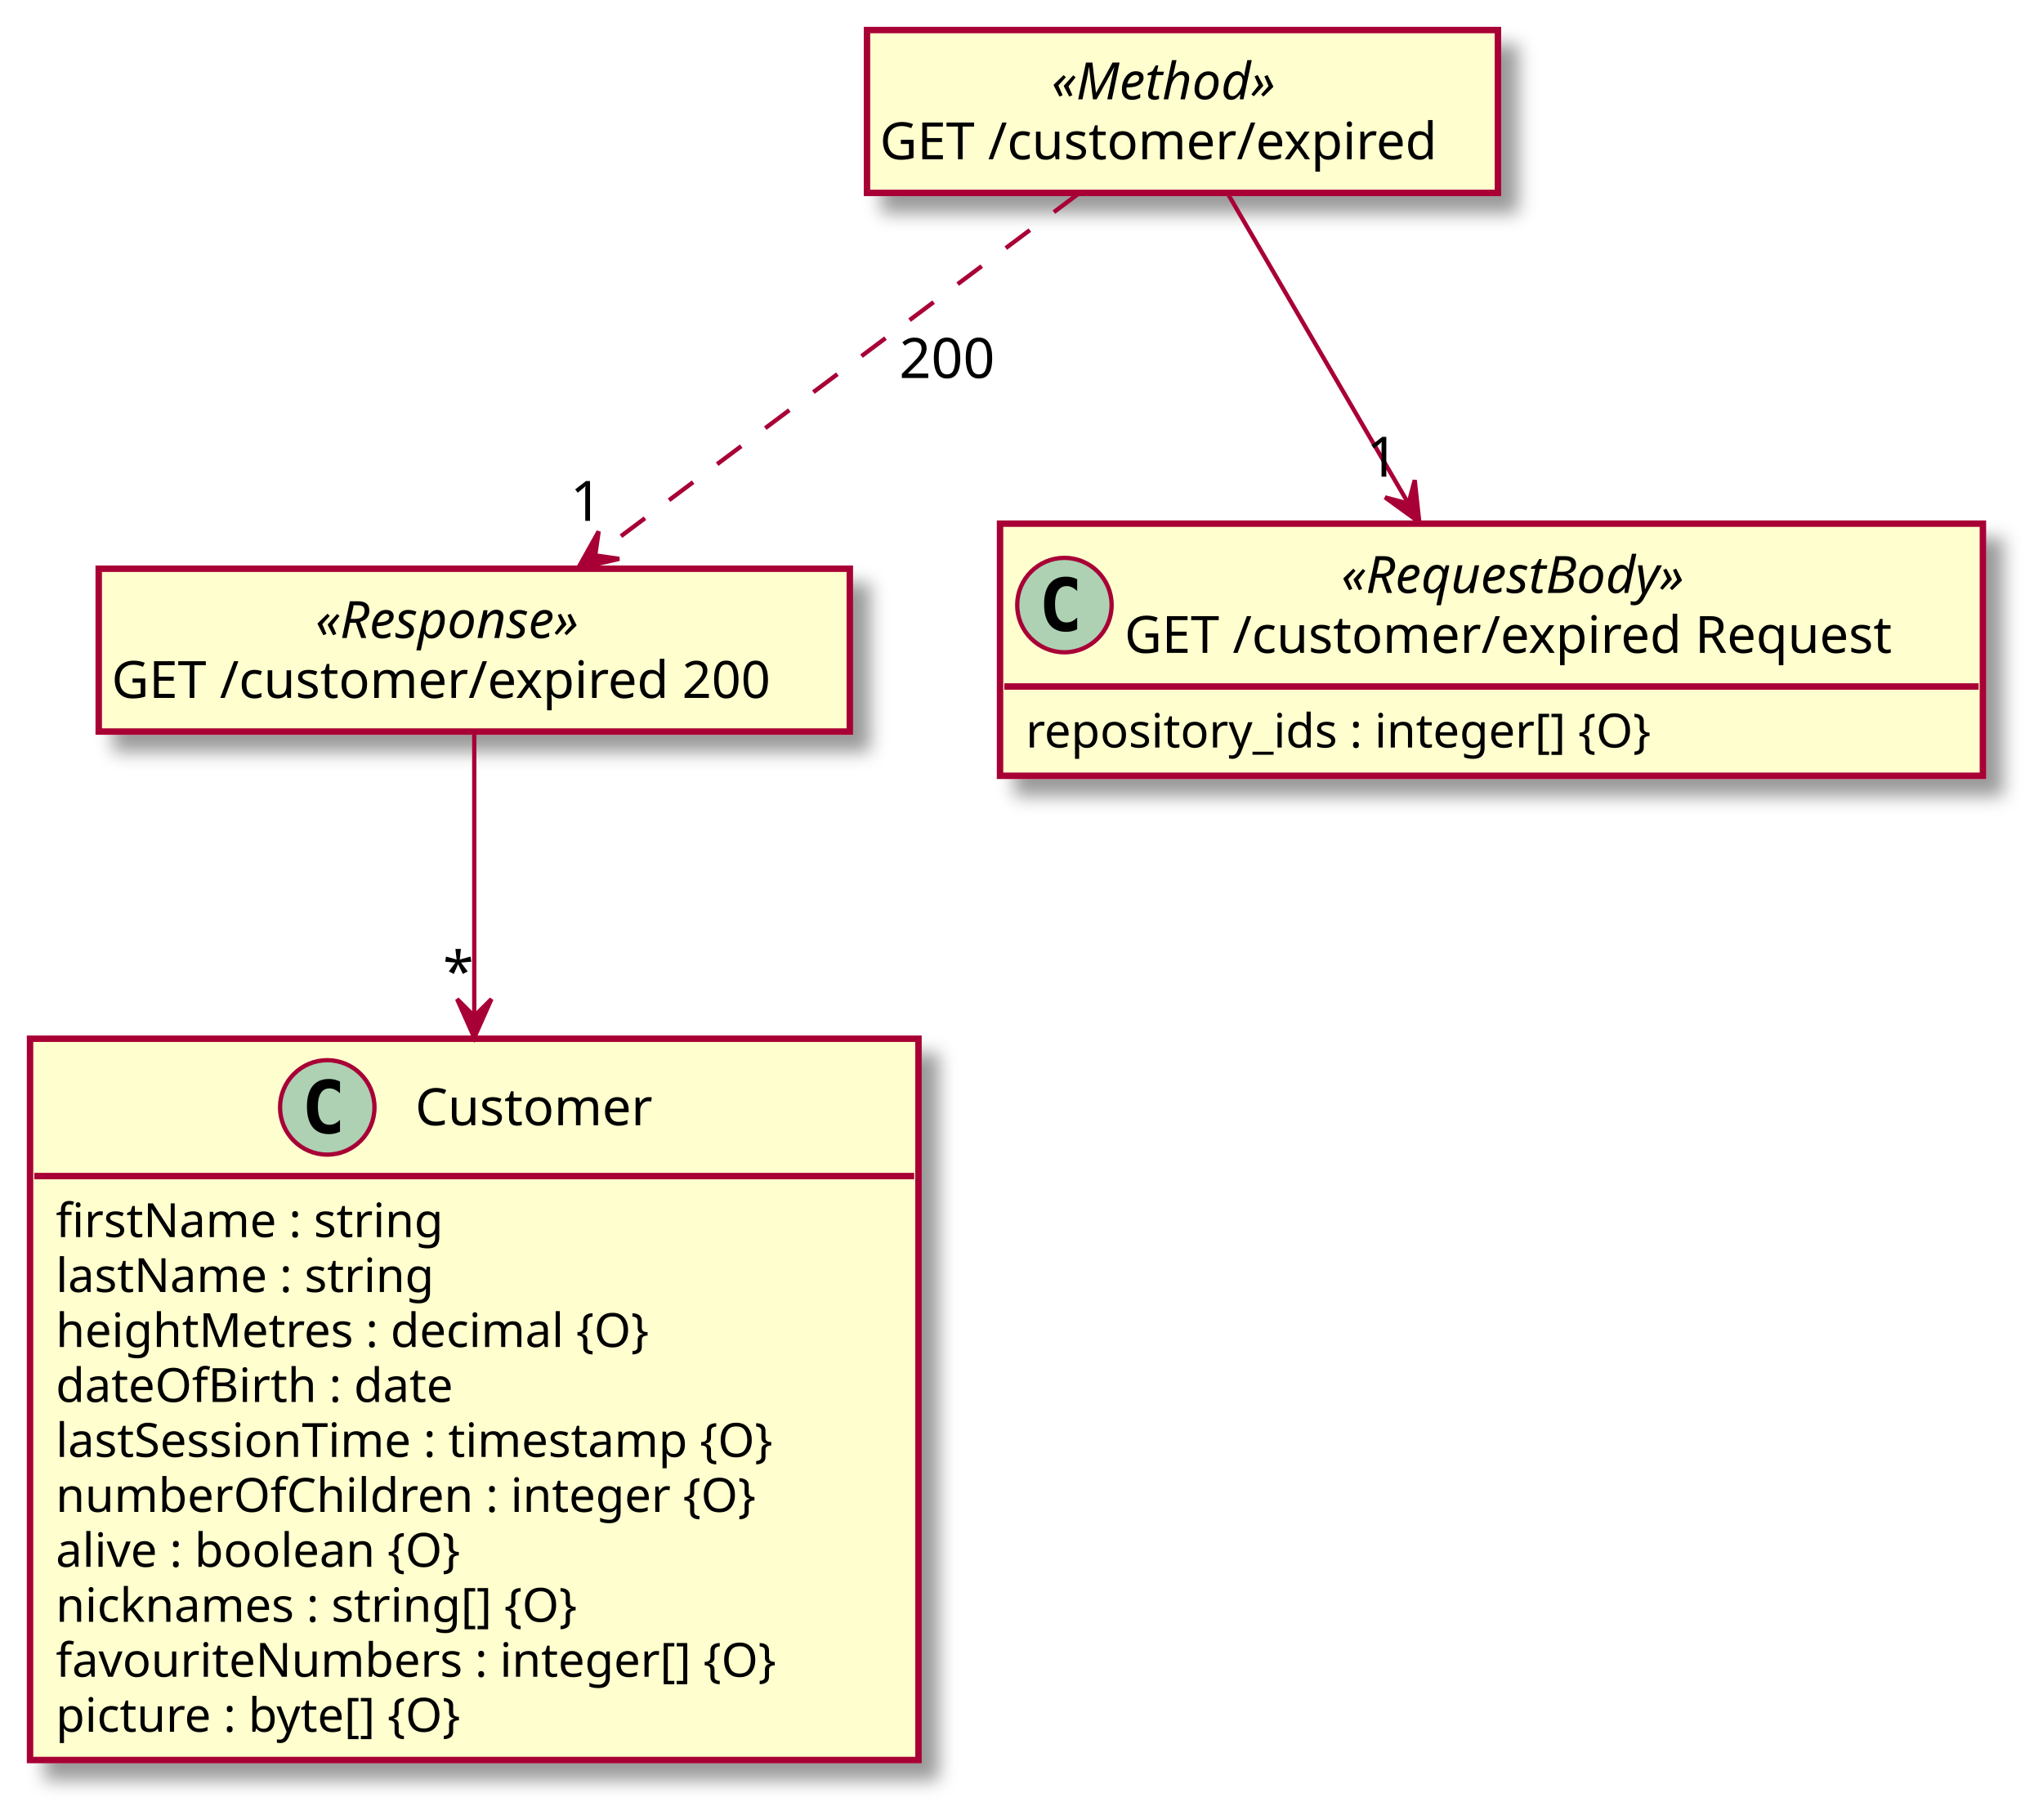
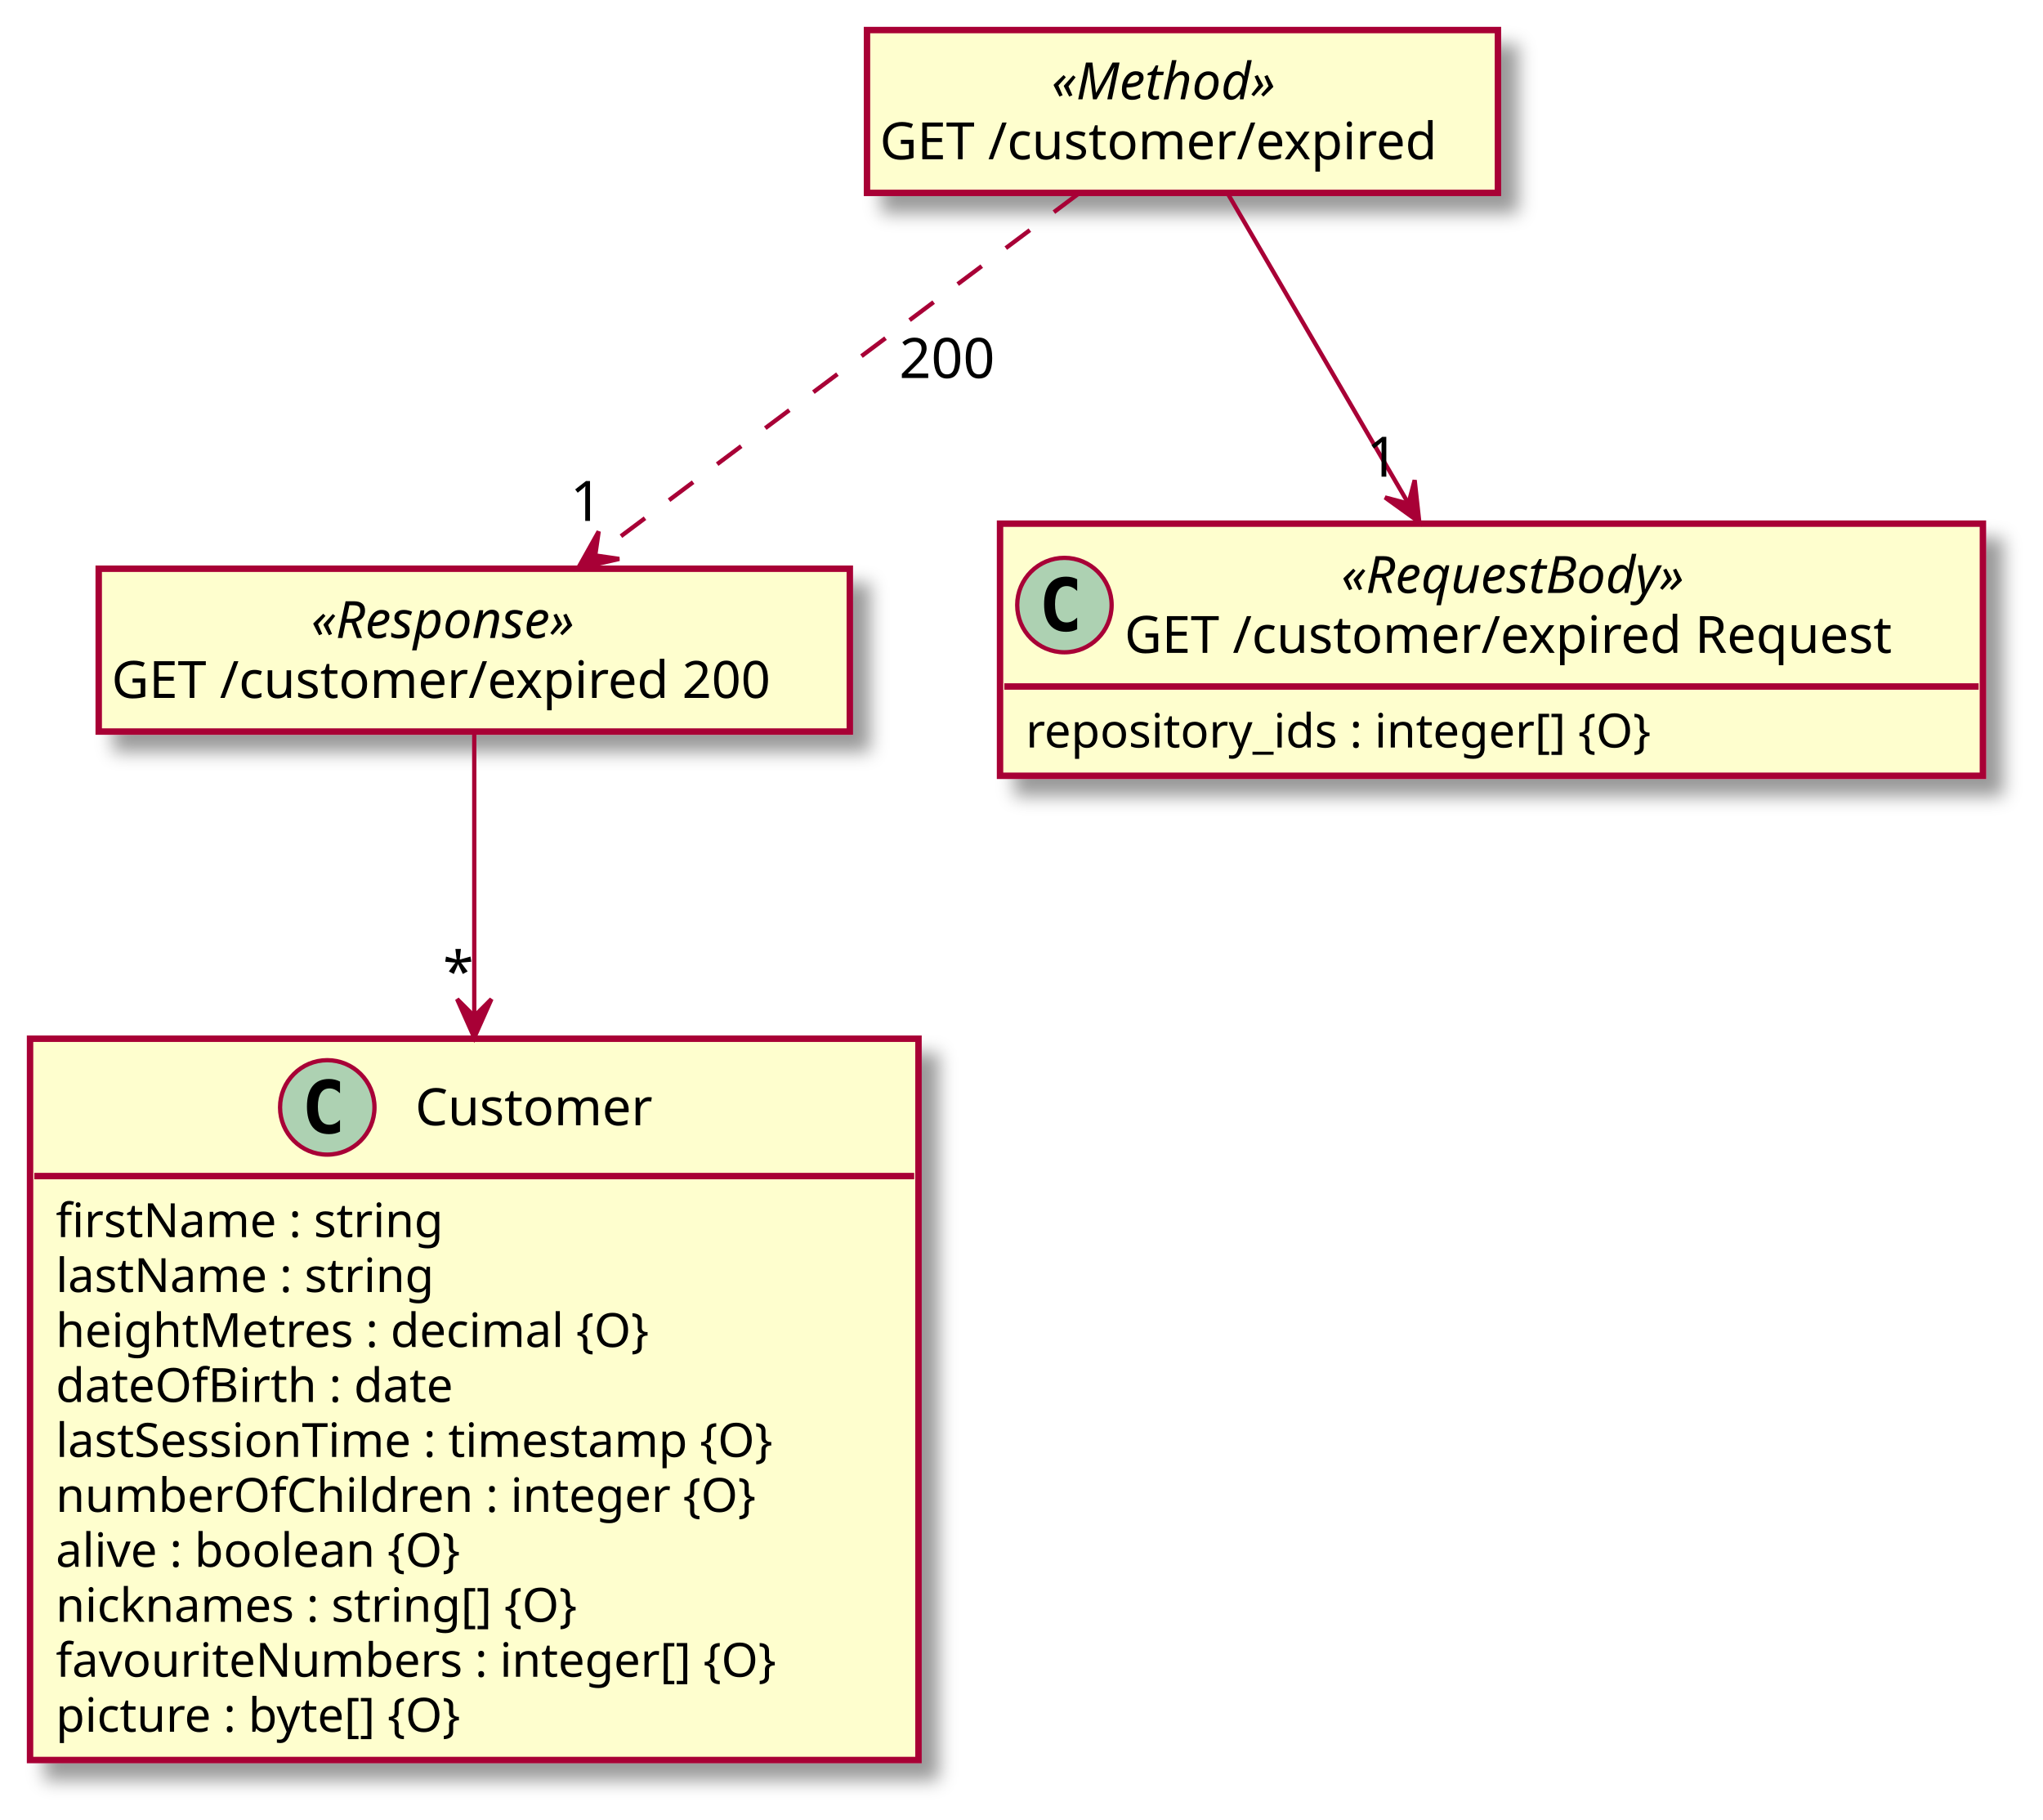
<svg xmlns="http://www.w3.org/2000/svg" contentScriptType="application/ecmascript" contentStyleType="text/css" height="424px" preserveAspectRatio="none" style="width:476px;height:424px;" version="1.1" viewBox="0 0 476 424" width="476px" zoomAndPan="magnify">
  <defs>
    <filter height="300%" id="fj5s4js40o256" width="300%" x="-1" y="-1">
      <feGaussianBlur result="blurOut" stdDeviation="2.0" />
      <feColorMatrix in="blurOut" result="blurOut2" type="matrix" values="0 0 0 0 0 0 0 0 0 0 0 0 0 0 0 0 0 0 .4 0" />
      <feOffset dx="4.0" dy="4.0" in="blurOut2" result="blurOut3" />
      <feBlend in="SourceGraphic" in2="blurOut3" mode="normal" />
    </filter>
  </defs>
  <g>
    <rect codeLine="8" fill="#FEFECE" filter="url(#fj5s4js40o256)" height="168.047" id="Customer" style="stroke:#A80036;stroke-width:1.5;" width="207" x="7" y="242" />
    <ellipse cx="76.25" cy="258" fill="#ADD1B2" rx="11" ry="11" style="stroke:#A80036;stroke-width:1.0;" />
-     <path d="M79.219,263.641 Q78.641,263.938 78,264.078 Q77.359,264.234 76.656,264.234 Q74.156,264.234 72.828,262.594 Q71.516,260.938 71.516,257.812 Q71.516,254.688 72.828,253.031 Q74.156,251.375 76.656,251.375 Q77.359,251.375 78,251.531 Q78.656,251.688 79.219,251.984 L79.219,254.703 Q78.594,254.125 78,253.859 Q77.406,253.578 76.781,253.578 Q75.438,253.578 74.75,254.656 Q74.062,255.719 74.062,257.812 Q74.062,259.906 74.75,260.984 Q75.438,262.047 76.781,262.047 Q77.406,262.047 78,261.781 Q78.594,261.5 79.219,260.922 L79.219,263.641 Z " fill="#000000" />
+     <path d="M79.219,263.641 Q78.641,263.938 78,264.086 Q77.359,264.234 76.656,264.234 Q74.156,264.234 72.836,262.586 Q71.516,260.938 71.516,257.812 Q71.516,254.688 72.836,253.031 Q74.156,251.375 76.656,251.375 Q77.359,251.375 78.008,251.531 Q78.656,251.688 79.219,251.984 L79.219,254.703 Q78.594,254.125 78,253.852 Q77.406,253.578 76.781,253.578 Q75.438,253.578 74.75,254.648 Q74.062,255.719 74.062,257.812 Q74.062,259.906 74.75,260.977 Q75.438,262.047 76.781,262.047 Q77.406,262.047 78,261.773 Q78.594,261.5 79.219,260.922 L79.219,263.641 Z " fill="#000000" />
    <text fill="#000000" font-family="sans-serif" font-size="12" lengthAdjust="spacing" textLength="60" x="96.75" y="262.154">Customer</text>
    <line style="stroke:#A80036;stroke-width:1.5;" x1="8" x2="213" y1="274" y2="274" />
    <text fill="#000000" font-family="sans-serif" font-size="11" lengthAdjust="spacing" textLength="101" x="13" y="288.21">firstName : string</text>
    <text fill="#000000" font-family="sans-serif" font-size="11" lengthAdjust="spacing" textLength="99" x="13" y="301.015">lastName : string</text>
    <text fill="#000000" font-family="sans-serif" font-size="11" lengthAdjust="spacing" textLength="157" x="13" y="313.82">heightMetres : decimal {O}</text>
    <text fill="#000000" font-family="sans-serif" font-size="11" lengthAdjust="spacing" textLength="102" x="13" y="326.625">dateOfBirth : date</text>
    <text fill="#000000" font-family="sans-serif" font-size="11" lengthAdjust="spacing" textLength="195" x="13" y="339.429">lastSessionTime : timestamp {O}</text>
    <text fill="#000000" font-family="sans-serif" font-size="11" lengthAdjust="spacing" textLength="183" x="13" y="352.234">numberOfChildren : integer {O}</text>
    <text fill="#000000" font-family="sans-serif" font-size="11" lengthAdjust="spacing" textLength="110" x="13" y="365.039">alive : boolean {O}</text>
    <text fill="#000000" font-family="sans-serif" font-size="11" lengthAdjust="spacing" textLength="141" x="13" y="377.843">nicknames : string[] {O}</text>
    <text fill="#000000" font-family="sans-serif" font-size="11" lengthAdjust="spacing" textLength="189" x="13" y="390.648">favouriteNumbers : integer[] {O}</text>
    <text fill="#000000" font-family="sans-serif" font-size="11" lengthAdjust="spacing" textLength="110" x="13" y="403.453">picture : byte[] {O}</text>
    <rect codeLine="21" fill="#FEFECE" filter="url(#fj5s4js40o256)" height="37.938" id="GET /customer/expired" style="stroke:#A80036;stroke-width:1.5;" width="147" x="202" y="7" />
    <text fill="#000000" font-family="sans-serif" font-size="12" font-style="italic" lengthAdjust="spacing" textLength="61" x="245" y="23.139">«Method»</text>
    <text fill="#000000" font-family="sans-serif" font-size="12" lengthAdjust="spacing" textLength="141" x="205" y="37.107">GET /customer/expired</text>
    <rect codeLine="24" fill="#FEFECE" filter="url(#fj5s4js40o256)" height="37.938" id="GET /customer/expired 200" style="stroke:#A80036;stroke-width:1.5;" width="175" x="23" y="132.5" />
-     <text fill="#000000" font-family="sans-serif" font-size="12" font-style="italic" lengthAdjust="spacing" textLength="74" x="73.5" y="148.639">«Response»</text>
+     <text fill="#000000" font-family="sans-serif" font-size="12" font-style="italic" lengthAdjust="spacing" textLength="76" x="72.5" y="148.639">«Response»</text>
    <text fill="#000000" font-family="sans-serif" font-size="12" lengthAdjust="spacing" textLength="169" x="26" y="162.607">GET /customer/expired 200</text>
    <rect codeLine="27" fill="#FEFECE" filter="url(#fj5s4js40o256)" height="58.742" id="GET /customer/expired Request" style="stroke:#A80036;stroke-width:1.5;" width="229" x="233" y="122" />
    <ellipse cx="248" cy="140.969" fill="#ADD1B2" rx="11" ry="11" style="stroke:#A80036;stroke-width:1.0;" />
-     <path d="M250.969,146.609 Q250.391,146.906 249.75,147.047 Q249.109,147.203 248.406,147.203 Q245.906,147.203 244.578,145.562 Q243.266,143.906 243.266,140.781 Q243.266,137.656 244.578,136 Q245.906,134.344 248.406,134.344 Q249.109,134.344 249.75,134.5 Q250.406,134.656 250.969,134.953 L250.969,137.672 Q250.344,137.094 249.75,136.828 Q249.156,136.547 248.531,136.547 Q247.188,136.547 246.5,137.625 Q245.812,138.688 245.812,140.781 Q245.812,142.875 246.5,143.953 Q247.188,145.016 248.531,145.016 Q249.156,145.016 249.75,144.75 Q250.344,144.469 250.969,143.891 L250.969,146.609 Z " fill="#000000" />
+     <path d="M250.969,146.609 Q250.391,146.906 249.75,147.055 Q249.109,147.203 248.406,147.203 Q245.906,147.203 244.586,145.555 Q243.266,143.906 243.266,140.781 Q243.266,137.656 244.586,136 Q245.906,134.344 248.406,134.344 Q249.109,134.344 249.758,134.5 Q250.406,134.656 250.969,134.953 L250.969,137.672 Q250.344,137.094 249.75,136.82 Q249.156,136.547 248.531,136.547 Q247.188,136.547 246.5,137.617 Q245.812,138.688 245.812,140.781 Q245.812,142.875 246.5,143.945 Q247.188,145.016 248.531,145.016 Q249.156,145.016 249.75,144.742 Q250.344,144.469 250.969,143.891 L250.969,146.609 Z " fill="#000000" />
    <text fill="#000000" font-family="sans-serif" font-size="12" font-style="italic" lengthAdjust="spacing" textLength="96" x="312.5" y="138.139">«RequestBody»</text>
    <text fill="#000000" font-family="sans-serif" font-size="12" lengthAdjust="spacing" textLength="197" x="262" y="152.107">GET /customer/expired Request</text>
    <line style="stroke:#A80036;stroke-width:1.5;" x1="234" x2="461" y1="159.938" y2="159.938" />
    <text fill="#000000" font-family="sans-serif" font-size="11" lengthAdjust="spacing" textLength="168" x="239" y="174.148">repository_ids : integer[] {O}</text>
-     <path codeLine="31" d="M110.5,170.63 C110.5,186.77 110.5,211.65 110.5,236.74 " fill="none" id="GET /customer/expired 200-to-Customer" style="stroke:#A80036;stroke-width:1.0;" />
-     <polygon fill="#A80036" points="110.5,241.76,114.5,232.76,110.5,236.76,106.5,232.76,110.5,241.76" style="stroke:#A80036;stroke-width:1.0;" />
-     <text fill="#000000" font-family="sans-serif" font-size="13" lengthAdjust="spacing" textLength="7" x="103.199" y="230.947">*</text>
-     <path codeLine="33" d="M251.15,45.22 C221.21,67.63 170.48,105.61 138.82,129.3 " fill="none" id="GET /customer/expired-to-GET /customer/expired 200" style="stroke:#A80036;stroke-width:1.0;stroke-dasharray:7.0,7.0;" />
-     <polygon fill="#A80036" points="134.68,132.4,144.28,130.2,138.68,129.4,139.48,123.8,134.68,132.4" style="stroke:#A80036;stroke-width:1.0;" />
+     <path codeLine="31" d="M110.5,170.634 C110.5,186.772 110.5,211.645 110.5,236.745 " fill="none" id="GET /customer/expired 200-to-Customer" style="stroke:#A80036;stroke-width:1.0;" />
+     <polygon fill="#A80036" points="110.5,241.765,114.5,232.765,110.5,236.765,106.5,232.765,110.5,241.765" style="stroke:#A80036;stroke-width:1.0;" />
+     <text fill="#000000" font-family="sans-serif" font-size="13" lengthAdjust="spacing" textLength="7" x="103.199" y="230.952">*</text>
+     <path codeLine="33" d="M251.154,45.223 C221.212,67.633 170.479,105.607 138.822,129.301 " fill="none" id="GET /customer/expired-to-GET /customer/expired 200" style="stroke:#A80036;stroke-width:1.0;stroke-dasharray:7.0,7.0;" />
+     <polygon fill="#A80036" points="134.677,132.404,144.279,130.214,138.68,129.408,139.486,123.809,134.677,132.404" style="stroke:#A80036;stroke-width:1.0;" />
    <text fill="#000000" font-family="sans-serif" font-size="13" lengthAdjust="spacing" textLength="24" x="209.5" y="88.067">200</text>
-     <text fill="#000000" font-family="sans-serif" font-size="13" lengthAdjust="spacing" textLength="8" x="132.86" y="121.351">1</text>
-     <path codeLine="35" d="M286.12,45.22 C297.13,64.09 314.56,94 328.04,117.12 " fill="none" id="GET /customer/expired-to-GET /customer/expired Request" style="stroke:#A80036;stroke-width:1.0;" />
-     <polygon fill="#A80036" points="330.68,121.65,329.618,111.859,328.169,117.326,322.701,115.877,330.68,121.65" style="stroke:#A80036;stroke-width:1.0;" />
-     <text fill="#000000" font-family="sans-serif" font-size="13" lengthAdjust="spacing" textLength="8" x="318.386" y="111.054">1</text>
+     <text fill="#000000" font-family="sans-serif" font-size="13" lengthAdjust="spacing" textLength="8" x="132.856" y="121.356">1</text>
+     <path codeLine="35" d="M286.124,45.223 C297.126,64.094 314.561,94 328.041,117.123 " fill="none" id="GET /customer/expired-to-GET /customer/expired Request" style="stroke:#A80036;stroke-width:1.0;" />
+     <polygon fill="#A80036" points="330.682,121.652,329.603,111.862,328.163,117.333,322.693,115.893,330.682,121.652" style="stroke:#A80036;stroke-width:1.0;" />
+     <text fill="#000000" font-family="sans-serif" font-size="13" lengthAdjust="spacing" textLength="8" x="318.388" y="111.056">1</text>
  </g>
</svg>
